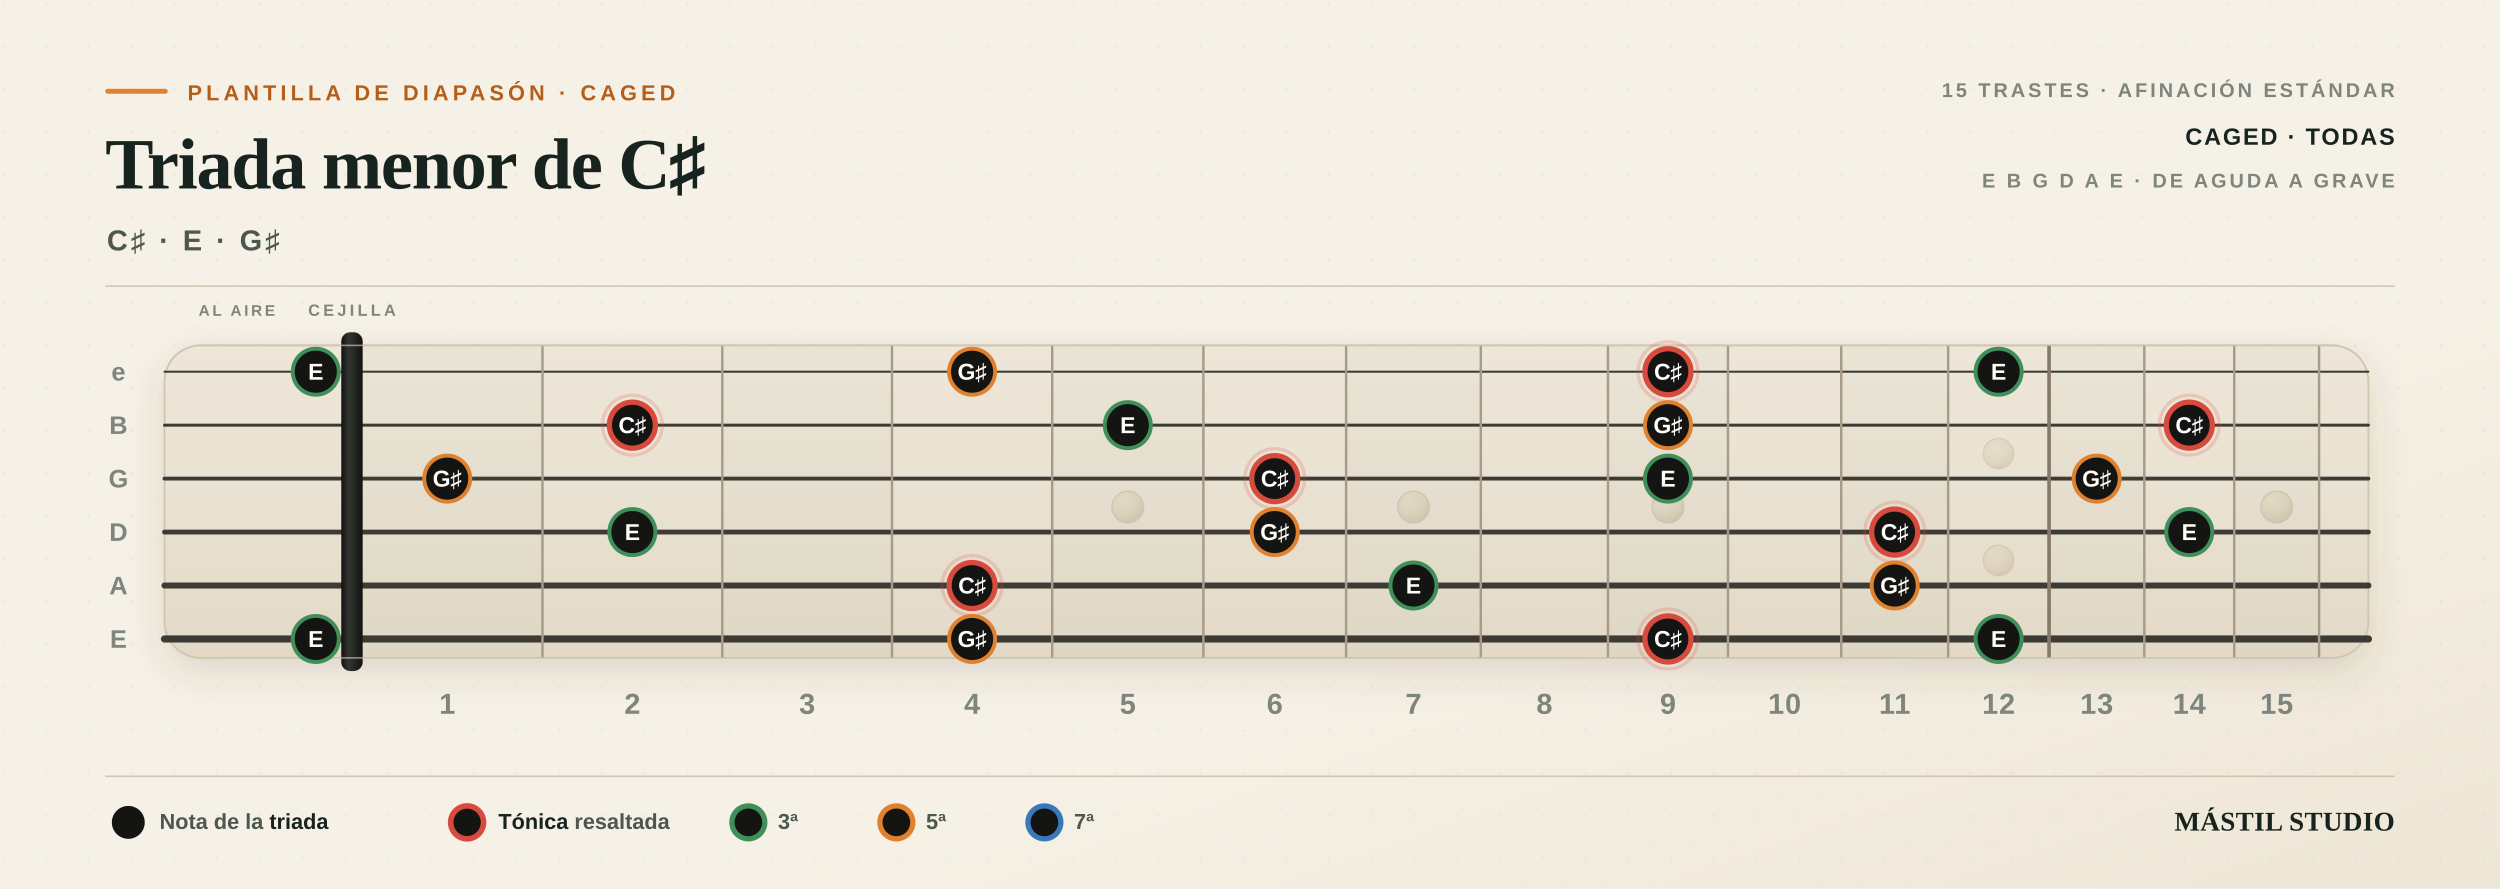
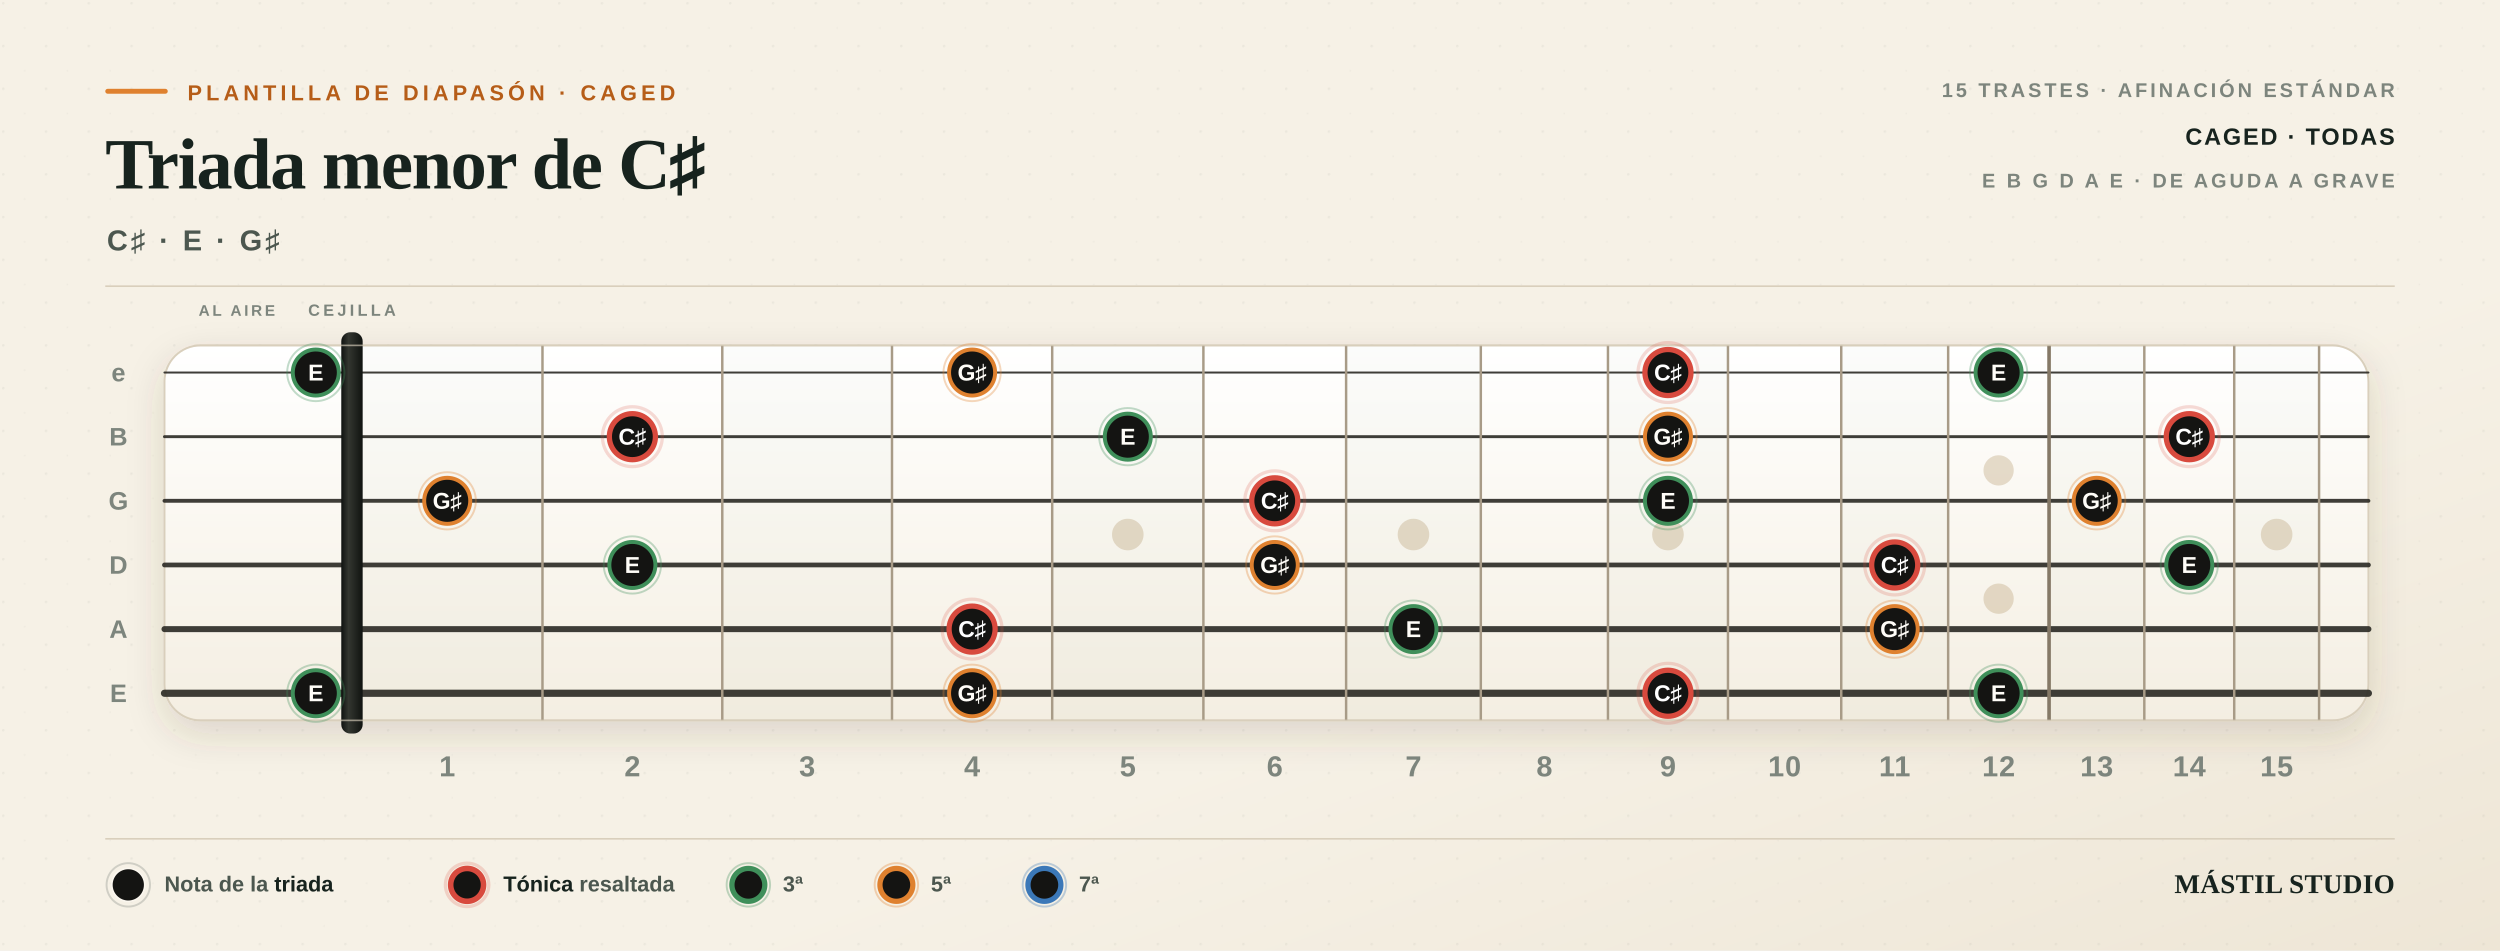
- <svg xmlns="http://www.w3.org/2000/svg" width="1520" height="540" viewBox="0 0 1520 540" role="img" aria-labelledby="dsh-title dsh-desc">
+ <svg xmlns="http://www.w3.org/2000/svg" width="1520" height="578" viewBox="0 0 1520 578" role="img" aria-labelledby="dsh-title dsh-desc">
  <defs>
    <linearGradient id="paper" x1="0" y1="0" x2="1" y2="1">
      <stop offset="0" stop-color="#f6f1e6" />
      <stop offset="0.64" stop-color="#f6f1e6" />
      <stop offset="1" stop-color="#eee6d6" />
    </linearGradient>
    <linearGradient id="board" x1="0" y1="0" x2="0" y2="1">
-       <stop offset="0" stop-color="#eee7d9" />
-       <stop offset="0.5" stop-color="#e9e1d1" />
-       <stop offset="1" stop-color="#e3d9c7" />
+       <stop offset="0" stop-color="#ffffff" />
+       <stop offset="0.5" stop-color="#faf7f0" />
+       <stop offset="1" stop-color="#f4eee2" />
    </linearGradient>
    <linearGradient id="capo" x1="0" y1="0" x2="1" y2="0">
      <stop offset="0" stop-color="#0f1210" />
      <stop offset="0.34" stop-color="#333630" />
      <stop offset="1" stop-color="#101310" />
    </linearGradient>
-     <radialGradient id="inlay-clay" cx="35%" cy="28%" r="74%">
-       <stop offset="0" stop-color="#d9c6a7" />
-       <stop offset="0.62" stop-color="#bda57f" />
-       <stop offset="1" stop-color="#947753" />
-     </radialGradient>
    <filter id="board-shadow" x="-10%" y="-20%" width="120%" height="150%">
      <feDropShadow dx="0" dy="8" stdDeviation="11" flood-color="#4a3c27" flood-opacity="0.15" />
    </filter>
    <pattern id="paper-grain" width="26" height="26" patternUnits="userSpaceOnUse">
      <circle cx="2" cy="2" r="0.8" fill="#17231e" opacity="0.045" />
      <circle cx="15" cy="17" r="0.55" fill="#17231e" opacity="0.035" />
    </pattern>
    <style>
      .eyebrow { font-family: "Segoe UI", Arial, sans-serif; font-size: 13.2px; font-weight: 700; letter-spacing: 2.5px; fill: #b65d18; }
      .title { font-family: Georgia, "Times New Roman", serif; font-weight: 700; fill: #17231e; letter-spacing: -0.8px; }
      .subtitle { font-family: "Segoe UI", Arial, sans-serif; font-size: 17.6px; font-weight: 600; letter-spacing: 1.8px; fill: #4c574f; }
      .meta { font-family: "Segoe UI", Arial, sans-serif; font-size: 12.1px; font-weight: 700; letter-spacing: 1.8px; fill: #7d857d; }
      .meta-strong { font-family: "Segoe UI", Arial, sans-serif; font-size: 14.3px; font-weight: 700; letter-spacing: 1.1px; fill: #17231e; }
-       .board-base { fill: url(#board); stroke: #d2c6b2; stroke-width: 1.2; filter: url(#board-shadow); }
+       .board-base { fill: url(#board); stroke: #d9cfbc; stroke-width: 1.2; filter: url(#board-shadow); }
      .fret-shade { fill: #17231e; opacity: 0.018; }
      .string { stroke: #2a2924; stroke-linecap: round; opacity: 0.9; }
      .string--inactive { opacity: 0.16; }
      .fret { stroke: #a89b87; stroke-width: 1.5; }
      .fret-twelfth { stroke: #857967; stroke-width: 2.2; }
-       .fret-marker { fill: url(#inlay-clay); stroke: #8d7350; stroke-width: 0.9; opacity: 0.24; }
-       .fret-marker--double { opacity: 0.2; }
+       .fret-marker { fill: #bda57f; stroke: none; opacity: 0.38; }
      .fret-number { font-family: "Segoe UI", Arial, sans-serif; font-size: 17.6px; font-weight: 600; fill: #7d857d; letter-spacing: 0.5px; }
      .string-label text { font-family: "Segoe UI", Arial, sans-serif; font-size: 15.4px; font-weight: 700; fill: #7d857d; letter-spacing: 0.5px; }
      .capo { fill: url(#capo); }
      .capo-label { font-family: "Segoe UI", Arial, sans-serif; font-size: 9.9px; font-weight: 700; letter-spacing: 2px; fill: #7d857d; }
      .open-label { font-family: "Segoe UI", Arial, sans-serif; font-size: 9.35px; font-weight: 700; letter-spacing: 1.6px; fill: #7d857d; }
      .note-disc { fill: #141412; stroke: #fbf7ef; stroke-width: 1; }
      .note-label { font-family: "Segoe UI", Arial, sans-serif; font-weight: 800; fill: #fffdf8; letter-spacing: -0.2px; }
      .root-halo { fill: none; stroke: #d84a3e; stroke-width: 2; opacity: 0.2; }
+       .note-halo { fill: none; stroke: #7d857d; stroke-width: 1.2; opacity: 0.32; }
      .is-root .note-disc { stroke: #d84a3e; stroke-width: 3.2; }
      .is-root .note-label { fill: #fff; }
      .role-third .note-disc { stroke: #3f8f5a; stroke-width: 2.4; }
      .role-fifth .note-disc { stroke: #df812f; stroke-width: 2.4; }
      .role-seventh .note-disc { stroke: #3b78b8; stroke-width: 2.4; }
+       .role-third .note-halo { stroke: #3f8f5a; }
+       .role-fifth .note-halo { stroke: #df812f; }
+       .role-seventh .note-halo { stroke: #3b78b8; }
      .note.is-context { opacity: 0.14; }
      .shape-hull { fill: #df812f; fill-opacity: 0.08; stroke: #df812f; stroke-width: 4.3; stroke-linejoin: round; }
      .shape-tag rect { fill: #fffaf0; stroke: #df812f; stroke-width: 1.5; }
      .shape-tag text { font-family: "Segoe UI", Arial, sans-serif; font-size: 11px; font-weight: 800; letter-spacing: 1.5px; fill: #b65d18; }
      .shape-tag--all rect { fill-opacity: 0.78; stroke-opacity: 0.72; }
      .shape-tag--all text { font-size: 9.9px; letter-spacing: 0.9px; fill: #4c574f; }
      .legend-text { font-family: "Segoe UI", Arial, sans-serif; font-size: 13.2px; font-weight: 600; fill: #4c574f; }
      .legend-strong { font-weight: 800; fill: #17231e; }
+       .legend-halo { fill: none; stroke: #7d857d; stroke-width: 1.2; opacity: 0.32; }
+       .legend-halo--third { stroke: #3f8f5a; }
+       .legend-halo--fifth { stroke: #df812f; }
+       .legend-halo--seventh { stroke: #3b78b8; }
      .footer-mark { font-family: Georgia, "Times New Roman", serif; font-size: 16.5px; font-weight: 700; fill: #17231e; letter-spacing: 0.2px; }
    </style>
  </defs>
-   <rect width="1520" height="540" fill="url(#paper)" />
-   <rect width="1520" height="540" fill="url(#paper-grain)" />
+   <rect width="1520" height="578" fill="url(#paper)" />
+   <rect width="1520" height="578" fill="url(#paper-grain)" />
  <g class="header">
    <rect x="64" y="54" width="38" height="3" rx="1.5" fill="#df812f" />
    <text class="eyebrow" x="114" y="61" font-size="13.2">PLANTILLA DE DIAPASÓN · CAGED</text>
    <text class="title" x="64" y="114.6" font-size="44">Triada menor de C♯</text>
    <text class="subtitle" x="65" y="152.24" font-size="17.6">C♯ · E · G♯</text>
    <text class="meta" x="1456" y="59" text-anchor="end" font-size="12.1">15 TRASTES · AFINACIÓN ESTÁNDAR</text>
    <text class="meta-strong" x="1456" y="88" text-anchor="end" font-size="14.3">CAGED · TODAS</text>
    <text class="meta" x="1456" y="114" text-anchor="end" font-size="12.1">E B G D A E · DE AGUDA A GRAVE</text>
-     <line x1="64" y1="174" x2="1456" y2="174" stroke="#d2c6b2" stroke-width="1" />
+     <line x1="64" y1="174" x2="1456" y2="174" stroke="#d9cfbc" stroke-width="1" />
  </g>
  <g class="neck">
-     <rect class="board-base" x="100" y="210" width="1340" height="190" rx="22" />
-     <rect class="fret-shade" x="214" y="210" width="115.825" height="190" />
-     <rect class="fret-shade" x="439.148" y="210" width="103.188" height="190" />
-     <rect class="fret-shade" x="639.733" y="210" width="91.93" height="190" />
-     <rect class="fret-shade" x="818.433" y="210" width="81.9" height="190" />
-     <rect class="fret-shade" x="977.637" y="210" width="72.965" height="190" />
-     <rect class="fret-shade" x="1119.472" y="210" width="65.004" height="190" />
-     <rect class="fret-shade" x="1245.832" y="210" width="57.912" height="190" />
-     <rect class="fret-shade" x="1358.406" y="210" width="51.594" height="190" />
-     <circle class="fret-marker" cx="685.698" cy="308.25" r="9.6" />
-     <circle class="fret-marker" cx="859.383" cy="308.25" r="9.6" />
-     <circle class="fret-marker" cx="1014.119" cy="308.25" r="9.6" />
-     <circle class="fret-marker" cx="1384.203" cy="308.25" r="9.6" />
-     <circle class="fret-marker fret-marker--double" cx="1215.154" cy="275.75" r="9.2" />
-     <circle class="fret-marker fret-marker--double" cx="1215.154" cy="340.75" r="9.2" />
-     <line class="string " x1="100" y1="226" x2="1440" y2="226" stroke-width="1.25" />
-     <line class="string " x1="100" y1="258.5" x2="1440" y2="258.5" stroke-width="1.8" />
-     <line class="string " x1="100" y1="291" x2="1440" y2="291" stroke-width="2.35" />
-     <line class="string " x1="100" y1="323.5" x2="1440" y2="323.5" stroke-width="2.9" />
-     <line class="string " x1="100" y1="356" x2="1440" y2="356" stroke-width="3.65" />
-     <line class="string " x1="100" y1="388.5" x2="1440" y2="388.5" stroke-width="4.35" />
-     <line class="fret " x1="329.825" y1="210" x2="329.825" y2="400" />
-     <line class="fret " x1="439.148" y1="210" x2="439.148" y2="400" />
-     <line class="fret " x1="542.336" y1="210" x2="542.336" y2="400" />
-     <line class="fret " x1="639.733" y1="210" x2="639.733" y2="400" />
-     <line class="fret " x1="731.663" y1="210" x2="731.663" y2="400" />
-     <line class="fret " x1="818.433" y1="210" x2="818.433" y2="400" />
-     <line class="fret " x1="900.333" y1="210" x2="900.333" y2="400" />
-     <line class="fret " x1="977.637" y1="210" x2="977.637" y2="400" />
-     <line class="fret " x1="1050.602" y1="210" x2="1050.602" y2="400" />
-     <line class="fret " x1="1119.472" y1="210" x2="1119.472" y2="400" />
-     <line class="fret " x1="1184.476" y1="210" x2="1184.476" y2="400" />
-     <line class="fret fret-twelfth" x1="1245.832" y1="210" x2="1245.832" y2="400" />
-     <line class="fret " x1="1303.744" y1="210" x2="1303.744" y2="400" />
-     <line class="fret " x1="1358.406" y1="210" x2="1358.406" y2="400" />
-     <line class="fret " x1="1410" y1="210" x2="1410" y2="400" />
-     <rect class="capo" x="207.5" y="202" width="13" height="206" rx="5.5" />
-     <line x1="118" y1="210" x2="1422" y2="210" stroke="#d2c6b2" stroke-width="1" opacity="0.65" />
-     <line x1="118" y1="400" x2="1422" y2="400" stroke="#d2c6b2" stroke-width="1" opacity="0.65" />
-     <g class="note role-third" transform="translate(192 226)">
-       <circle class="note-disc" r="14" />
-       <text class="note-label" text-anchor="middle" dominant-baseline="central" font-size="14">E</text>
-     </g>
-     <g class="note role-third" transform="translate(192 388.5)">
-       <circle class="note-disc" r="14" />
-       <text class="note-label" text-anchor="middle" dominant-baseline="central" font-size="14">E</text>
-     </g>
-     <g class="note role-fifth" transform="translate(591.0345 226)">
-       <circle class="note-disc" r="14" />
-       <text class="note-label" text-anchor="middle" dominant-baseline="central" font-size="14">G♯</text>
-     </g>
-     <g class="note is-root" transform="translate(1014.119 226)">
-       <circle class="root-halo" r="18.2" />
-       <circle class="note-disc" r="14" />
-       <text class="note-label" text-anchor="middle" dominant-baseline="central" font-size="14">C♯</text>
-     </g>
-     <g class="note role-third" transform="translate(1215.154 226)">
-       <circle class="note-disc" r="14" />
-       <text class="note-label" text-anchor="middle" dominant-baseline="central" font-size="14">E</text>
-     </g>
-     <g class="note is-root" transform="translate(384.4864 258.5)">
-       <circle class="root-halo" r="18.2" />
-       <circle class="note-disc" r="14" />
-       <text class="note-label" text-anchor="middle" dominant-baseline="central" font-size="14">C♯</text>
-     </g>
-     <g class="note role-third" transform="translate(685.6977 258.5)">
-       <circle class="note-disc" r="14" />
-       <text class="note-label" text-anchor="middle" dominant-baseline="central" font-size="14">E</text>
-     </g>
-     <g class="note role-fifth" transform="translate(1014.119 258.5)">
-       <circle class="note-disc" r="14" />
-       <text class="note-label" text-anchor="middle" dominant-baseline="central" font-size="14">G♯</text>
-     </g>
-     <g class="note is-root" transform="translate(1331.075 258.5)">
-       <circle class="root-halo" r="18.2" />
-       <circle class="note-disc" r="14" />
-       <text class="note-label" text-anchor="middle" dominant-baseline="central" font-size="14">C♯</text>
-     </g>
-     <g class="note role-fifth" transform="translate(271.9123 291)">
-       <circle class="note-disc" r="14" />
-       <text class="note-label" text-anchor="middle" dominant-baseline="central" font-size="14">G♯</text>
-     </g>
-     <g class="note is-root" transform="translate(775.0479 291)">
-       <circle class="root-halo" r="18.2" />
-       <circle class="note-disc" r="14" />
-       <text class="note-label" text-anchor="middle" dominant-baseline="central" font-size="14">C♯</text>
-     </g>
-     <g class="note role-third" transform="translate(1014.119 291)">
-       <circle class="note-disc" r="14" />
-       <text class="note-label" text-anchor="middle" dominant-baseline="central" font-size="14">E</text>
-     </g>
-     <g class="note role-fifth" transform="translate(1274.788 291)">
-       <circle class="note-disc" r="14" />
-       <text class="note-label" text-anchor="middle" dominant-baseline="central" font-size="14">G♯</text>
-     </g>
-     <g class="note role-third" transform="translate(384.4864 323.5)">
-       <circle class="note-disc" r="14" />
-       <text class="note-label" text-anchor="middle" dominant-baseline="central" font-size="14">E</text>
-     </g>
-     <g class="note role-fifth" transform="translate(775.0479 323.5)">
-       <circle class="note-disc" r="14" />
-       <text class="note-label" text-anchor="middle" dominant-baseline="central" font-size="14">G♯</text>
-     </g>
-     <g class="note is-root" transform="translate(1151.974 323.5)">
-       <circle class="root-halo" r="18.2" />
-       <circle class="note-disc" r="14" />
-       <text class="note-label" text-anchor="middle" dominant-baseline="central" font-size="14">C♯</text>
-     </g>
-     <g class="note role-third" transform="translate(1331.075 323.5)">
-       <circle class="note-disc" r="14" />
-       <text class="note-label" text-anchor="middle" dominant-baseline="central" font-size="14">E</text>
-     </g>
-     <g class="note is-root" transform="translate(591.0345 356)">
-       <circle class="root-halo" r="18.2" />
-       <circle class="note-disc" r="14" />
-       <text class="note-label" text-anchor="middle" dominant-baseline="central" font-size="14">C♯</text>
-     </g>
-     <g class="note role-third" transform="translate(859.3833 356)">
-       <circle class="note-disc" r="14" />
-       <text class="note-label" text-anchor="middle" dominant-baseline="central" font-size="14">E</text>
-     </g>
-     <g class="note role-fifth" transform="translate(1151.974 356)">
-       <circle class="note-disc" r="14" />
-       <text class="note-label" text-anchor="middle" dominant-baseline="central" font-size="14">G♯</text>
-     </g>
-     <g class="note role-fifth" transform="translate(591.0345 388.5)">
-       <circle class="note-disc" r="14" />
-       <text class="note-label" text-anchor="middle" dominant-baseline="central" font-size="14">G♯</text>
-     </g>
-     <g class="note is-root" transform="translate(1014.119 388.5)">
-       <circle class="root-halo" r="18.2" />
-       <circle class="note-disc" r="14" />
-       <text class="note-label" text-anchor="middle" dominant-baseline="central" font-size="14">C♯</text>
-     </g>
-     <g class="note role-third" transform="translate(1215.154 388.5)">
-       <circle class="note-disc" r="14" />
-       <text class="note-label" text-anchor="middle" dominant-baseline="central" font-size="14">E</text>
-     </g>
-     <g class="string-label" opacity="1">
-       <text x="72" y="226" text-anchor="middle" dominant-baseline="central">e</text>
-     </g>
-     <g class="string-label" opacity="1">
-       <text x="72" y="258.5" text-anchor="middle" dominant-baseline="central">B</text>
-     </g>
-     <g class="string-label" opacity="1">
-       <text x="72" y="291" text-anchor="middle" dominant-baseline="central">G</text>
-     </g>
-     <g class="string-label" opacity="1">
-       <text x="72" y="323.5" text-anchor="middle" dominant-baseline="central">D</text>
-     </g>
-     <g class="string-label" opacity="1">
-       <text x="72" y="356" text-anchor="middle" dominant-baseline="central">A</text>
-     </g>
-     <g class="string-label" opacity="1">
-       <text x="72" y="388.5" text-anchor="middle" dominant-baseline="central">E</text>
+     <rect class="board-base" x="100" y="210" width="1340" height="228" rx="22" />
+     <rect class="fret-shade" x="214" y="210" width="115.825" height="228" />
+     <rect class="fret-shade" x="439.148" y="210" width="103.188" height="228" />
+     <rect class="fret-shade" x="639.733" y="210" width="91.93" height="228" />
+     <rect class="fret-shade" x="818.433" y="210" width="81.9" height="228" />
+     <rect class="fret-shade" x="977.637" y="210" width="72.965" height="228" />
+     <rect class="fret-shade" x="1119.472" y="210" width="65.004" height="228" />
+     <rect class="fret-shade" x="1245.832" y="210" width="57.912" height="228" />
+     <rect class="fret-shade" x="1358.406" y="210" width="51.594" height="228" />
+     <circle class="fret-marker" cx="685.698" cy="325" r="9.6" />
+     <circle class="fret-marker" cx="859.383" cy="325" r="9.6" />
+     <circle class="fret-marker" cx="1014.119" cy="325" r="9.6" />
+     <circle class="fret-marker" cx="1384.203" cy="325" r="9.6" />
+     <circle class="fret-marker fret-marker--double" cx="1215.154" cy="286" r="9.2" />
+     <circle class="fret-marker fret-marker--double" cx="1215.154" cy="364" r="9.2" />
+     <line class="string " x1="100" y1="226.5" x2="1440" y2="226.5" stroke-width="1.25" />
+     <line class="string " x1="100" y1="265.5" x2="1440" y2="265.5" stroke-width="1.8" />
+     <line class="string " x1="100" y1="304.5" x2="1440" y2="304.5" stroke-width="2.35" />
+     <line class="string " x1="100" y1="343.5" x2="1440" y2="343.5" stroke-width="2.9" />
+     <line class="string " x1="100" y1="382.5" x2="1440" y2="382.5" stroke-width="3.65" />
+     <line class="string " x1="100" y1="421.5" x2="1440" y2="421.5" stroke-width="4.35" />
+     <line class="fret " x1="329.825" y1="210" x2="329.825" y2="438" />
+     <line class="fret " x1="439.148" y1="210" x2="439.148" y2="438" />
+     <line class="fret " x1="542.336" y1="210" x2="542.336" y2="438" />
+     <line class="fret " x1="639.733" y1="210" x2="639.733" y2="438" />
+     <line class="fret " x1="731.663" y1="210" x2="731.663" y2="438" />
+     <line class="fret " x1="818.433" y1="210" x2="818.433" y2="438" />
+     <line class="fret " x1="900.333" y1="210" x2="900.333" y2="438" />
+     <line class="fret " x1="977.637" y1="210" x2="977.637" y2="438" />
+     <line class="fret " x1="1050.602" y1="210" x2="1050.602" y2="438" />
+     <line class="fret " x1="1119.472" y1="210" x2="1119.472" y2="438" />
+     <line class="fret " x1="1184.476" y1="210" x2="1184.476" y2="438" />
+     <line class="fret fret-twelfth" x1="1245.832" y1="210" x2="1245.832" y2="438" />
+     <line class="fret " x1="1303.744" y1="210" x2="1303.744" y2="438" />
+     <line class="fret " x1="1358.406" y1="210" x2="1358.406" y2="438" />
+     <line class="fret " x1="1410" y1="210" x2="1410" y2="438" />
+     <rect class="capo" x="207.5" y="202" width="13" height="244" rx="5.5" />
+     <line x1="118" y1="210" x2="1422" y2="210" stroke="#d9cfbc" stroke-width="1" opacity="0.65" />
+     <line x1="118" y1="438" x2="1422" y2="438" stroke="#d9cfbc" stroke-width="1" opacity="0.65" />
+     <g class="note role-third" transform="translate(192 226.5)">
+       <circle class="note-halo" r="17.4" />
+       <circle class="note-disc" r="14" />
+       <text class="note-label" text-anchor="middle" dominant-baseline="central" font-size="14">E</text>
+     </g>
+     <g class="note role-third" transform="translate(192 421.5)">
+       <circle class="note-halo" r="17.4" />
+       <circle class="note-disc" r="14" />
+       <text class="note-label" text-anchor="middle" dominant-baseline="central" font-size="14">E</text>
+     </g>
+     <g class="note role-fifth" transform="translate(591.0345 226.5)">
+       <circle class="note-halo" r="17.4" />
+       <circle class="note-disc" r="14" />
+       <text class="note-label" text-anchor="middle" dominant-baseline="central" font-size="14">G♯</text>
+     </g>
+     <g class="note is-root" transform="translate(1014.119 226.5)">
+       <circle class="root-halo" r="18.2" />
+       <circle class="note-disc" r="14" />
+       <text class="note-label" text-anchor="middle" dominant-baseline="central" font-size="14">C♯</text>
+     </g>
+     <g class="note role-third" transform="translate(1215.154 226.5)">
+       <circle class="note-halo" r="17.4" />
+       <circle class="note-disc" r="14" />
+       <text class="note-label" text-anchor="middle" dominant-baseline="central" font-size="14">E</text>
+     </g>
+     <g class="note is-root" transform="translate(384.4864 265.5)">
+       <circle class="root-halo" r="18.2" />
+       <circle class="note-disc" r="14" />
+       <text class="note-label" text-anchor="middle" dominant-baseline="central" font-size="14">C♯</text>
+     </g>
+     <g class="note role-third" transform="translate(685.6977 265.5)">
+       <circle class="note-halo" r="17.4" />
+       <circle class="note-disc" r="14" />
+       <text class="note-label" text-anchor="middle" dominant-baseline="central" font-size="14">E</text>
+     </g>
+     <g class="note role-fifth" transform="translate(1014.119 265.5)">
+       <circle class="note-halo" r="17.4" />
+       <circle class="note-disc" r="14" />
+       <text class="note-label" text-anchor="middle" dominant-baseline="central" font-size="14">G♯</text>
+     </g>
+     <g class="note is-root" transform="translate(1331.075 265.5)">
+       <circle class="root-halo" r="18.2" />
+       <circle class="note-disc" r="14" />
+       <text class="note-label" text-anchor="middle" dominant-baseline="central" font-size="14">C♯</text>
+     </g>
+     <g class="note role-fifth" transform="translate(271.9123 304.5)">
+       <circle class="note-halo" r="17.4" />
+       <circle class="note-disc" r="14" />
+       <text class="note-label" text-anchor="middle" dominant-baseline="central" font-size="14">G♯</text>
+     </g>
+     <g class="note is-root" transform="translate(775.0479 304.5)">
+       <circle class="root-halo" r="18.2" />
+       <circle class="note-disc" r="14" />
+       <text class="note-label" text-anchor="middle" dominant-baseline="central" font-size="14">C♯</text>
+     </g>
+     <g class="note role-third" transform="translate(1014.119 304.5)">
+       <circle class="note-halo" r="17.4" />
+       <circle class="note-disc" r="14" />
+       <text class="note-label" text-anchor="middle" dominant-baseline="central" font-size="14">E</text>
+     </g>
+     <g class="note role-fifth" transform="translate(1274.788 304.5)">
+       <circle class="note-halo" r="17.4" />
+       <circle class="note-disc" r="14" />
+       <text class="note-label" text-anchor="middle" dominant-baseline="central" font-size="14">G♯</text>
+     </g>
+     <g class="note role-third" transform="translate(384.4864 343.5)">
+       <circle class="note-halo" r="17.4" />
+       <circle class="note-disc" r="14" />
+       <text class="note-label" text-anchor="middle" dominant-baseline="central" font-size="14">E</text>
+     </g>
+     <g class="note role-fifth" transform="translate(775.0479 343.5)">
+       <circle class="note-halo" r="17.4" />
+       <circle class="note-disc" r="14" />
+       <text class="note-label" text-anchor="middle" dominant-baseline="central" font-size="14">G♯</text>
+     </g>
+     <g class="note is-root" transform="translate(1151.974 343.5)">
+       <circle class="root-halo" r="18.2" />
+       <circle class="note-disc" r="14" />
+       <text class="note-label" text-anchor="middle" dominant-baseline="central" font-size="14">C♯</text>
+     </g>
+     <g class="note role-third" transform="translate(1331.075 343.5)">
+       <circle class="note-halo" r="17.4" />
+       <circle class="note-disc" r="14" />
+       <text class="note-label" text-anchor="middle" dominant-baseline="central" font-size="14">E</text>
+     </g>
+     <g class="note is-root" transform="translate(591.0345 382.5)">
+       <circle class="root-halo" r="18.2" />
+       <circle class="note-disc" r="14" />
+       <text class="note-label" text-anchor="middle" dominant-baseline="central" font-size="14">C♯</text>
+     </g>
+     <g class="note role-third" transform="translate(859.3833 382.5)">
+       <circle class="note-halo" r="17.4" />
+       <circle class="note-disc" r="14" />
+       <text class="note-label" text-anchor="middle" dominant-baseline="central" font-size="14">E</text>
+     </g>
+     <g class="note role-fifth" transform="translate(1151.974 382.5)">
+       <circle class="note-halo" r="17.4" />
+       <circle class="note-disc" r="14" />
+       <text class="note-label" text-anchor="middle" dominant-baseline="central" font-size="14">G♯</text>
+     </g>
+     <g class="note role-fifth" transform="translate(591.0345 421.5)">
+       <circle class="note-halo" r="17.4" />
+       <circle class="note-disc" r="14" />
+       <text class="note-label" text-anchor="middle" dominant-baseline="central" font-size="14">G♯</text>
+     </g>
+     <g class="note is-root" transform="translate(1014.119 421.5)">
+       <circle class="root-halo" r="18.2" />
+       <circle class="note-disc" r="14" />
+       <text class="note-label" text-anchor="middle" dominant-baseline="central" font-size="14">C♯</text>
+     </g>
+     <g class="note role-third" transform="translate(1215.154 421.5)">
+       <circle class="note-halo" r="17.4" />
+       <circle class="note-disc" r="14" />
+       <text class="note-label" text-anchor="middle" dominant-baseline="central" font-size="14">E</text>
+     </g>
+     <g class="string-label" opacity="1">
+       <text x="72" y="226.5" text-anchor="middle" dominant-baseline="central">e</text>
+     </g>
+     <g class="string-label" opacity="1">
+       <text x="72" y="265.5" text-anchor="middle" dominant-baseline="central">B</text>
+     </g>
+     <g class="string-label" opacity="1">
+       <text x="72" y="304.5" text-anchor="middle" dominant-baseline="central">G</text>
+     </g>
+     <g class="string-label" opacity="1">
+       <text x="72" y="343.5" text-anchor="middle" dominant-baseline="central">D</text>
+     </g>
+     <g class="string-label" opacity="1">
+       <text x="72" y="382.5" text-anchor="middle" dominant-baseline="central">A</text>
+     </g>
+     <g class="string-label" opacity="1">
+       <text x="72" y="421.5" text-anchor="middle" dominant-baseline="central">E</text>
    </g>
    <text class="capo-label" x="214" y="192" text-anchor="middle">CEJILLA</text>
    <text class="open-label" x="144" y="192" text-anchor="middle">AL AIRE</text>
  </g>
  <g class="fret-numbers">
-     <text class="fret-number" x="271.912" y="434" text-anchor="middle">1</text>
-     <text class="fret-number" x="384.486" y="434" text-anchor="middle">2</text>
-     <text class="fret-number" x="490.742" y="434" text-anchor="middle">3</text>
-     <text class="fret-number" x="591.035" y="434" text-anchor="middle">4</text>
-     <text class="fret-number" x="685.698" y="434" text-anchor="middle">5</text>
-     <text class="fret-number" x="775.048" y="434" text-anchor="middle">6</text>
-     <text class="fret-number" x="859.383" y="434" text-anchor="middle">7</text>
-     <text class="fret-number" x="938.985" y="434" text-anchor="middle">8</text>
-     <text class="fret-number" x="1014.119" y="434" text-anchor="middle">9</text>
-     <text class="fret-number" x="1085.037" y="434" text-anchor="middle">10</text>
-     <text class="fret-number" x="1151.974" y="434" text-anchor="middle">11</text>
-     <text class="fret-number" x="1215.154" y="434" text-anchor="middle">12</text>
-     <text class="fret-number" x="1274.788" y="434" text-anchor="middle">13</text>
-     <text class="fret-number" x="1331.075" y="434" text-anchor="middle">14</text>
-     <text class="fret-number" x="1384.203" y="434" text-anchor="middle">15</text>
+     <text class="fret-number" x="271.912" y="472" text-anchor="middle">1</text>
+     <text class="fret-number" x="384.486" y="472" text-anchor="middle">2</text>
+     <text class="fret-number" x="490.742" y="472" text-anchor="middle">3</text>
+     <text class="fret-number" x="591.035" y="472" text-anchor="middle">4</text>
+     <text class="fret-number" x="685.698" y="472" text-anchor="middle">5</text>
+     <text class="fret-number" x="775.048" y="472" text-anchor="middle">6</text>
+     <text class="fret-number" x="859.383" y="472" text-anchor="middle">7</text>
+     <text class="fret-number" x="938.985" y="472" text-anchor="middle">8</text>
+     <text class="fret-number" x="1014.119" y="472" text-anchor="middle">9</text>
+     <text class="fret-number" x="1085.037" y="472" text-anchor="middle">10</text>
+     <text class="fret-number" x="1151.974" y="472" text-anchor="middle">11</text>
+     <text class="fret-number" x="1215.154" y="472" text-anchor="middle">12</text>
+     <text class="fret-number" x="1274.788" y="472" text-anchor="middle">13</text>
+     <text class="fret-number" x="1331.075" y="472" text-anchor="middle">14</text>
+     <text class="fret-number" x="1384.203" y="472" text-anchor="middle">15</text>
  </g>
  <g class="footer">
-     <line x1="64" y1="472" x2="1456" y2="472" stroke="#d2c6b2" stroke-width="1" />
-     <g transform="translate(78 500)">
-       <circle cx="0" cy="0" r="10" fill="#141412" />
-       <text class="legend-text" x="19" y="4">Nota de la <tspan class="legend-strong">triada</tspan>
+     <line x1="64" y1="510" x2="1456" y2="510" stroke="#d9cfbc" stroke-width="1" />
+     <g transform="translate(78 538)">
+       <circle class="legend-halo" cx="0" cy="0" r="13.2" />
+       <circle cx="0" cy="0" r="10" fill="#141412" stroke="#fbf7ef" stroke-width="1" />
+       <text class="legend-text" x="22" y="4">Nota de la <tspan class="legend-strong">triada</tspan>
      </text>
    </g>
-     <g transform="translate(284 500)">
+     <g transform="translate(284 538)">
+       <circle cx="0" cy="0" r="13.2" fill="none" stroke="#d84a3e" stroke-width="2" opacity="0.2" />
      <circle cx="0" cy="0" r="10" fill="#141412" stroke="#d84a3e" stroke-width="3.4" />
-       <text class="legend-text" x="19" y="4">
+       <text class="legend-text" x="22" y="4">
        <tspan class="legend-strong">Tónica</tspan> resaltada</text>
    </g>
-     <g transform="translate(455 500)">
+     <g transform="translate(455 538)">
+       <circle class="legend-halo legend-halo--third" cx="0" cy="0" r="13.2" />
      <circle cx="0" cy="0" r="10" fill="#141412" stroke="#3f8f5a" stroke-width="3.2" />
-       <text class="legend-text" x="18" y="4">3ª</text>
-     </g>
-     <g transform="translate(545 500)">
+       <text class="legend-text" x="21" y="4">3ª</text>
+     </g>
+     <g transform="translate(545 538)">
+       <circle class="legend-halo legend-halo--fifth" cx="0" cy="0" r="13.2" />
      <circle cx="0" cy="0" r="10" fill="#141412" stroke="#df812f" stroke-width="3.2" />
-       <text class="legend-text" x="18" y="4">5ª</text>
-     </g>
-     <g transform="translate(635 500)">
+       <text class="legend-text" x="21" y="4">5ª</text>
+     </g>
+     <g transform="translate(635 538)">
+       <circle class="legend-halo legend-halo--seventh" cx="0" cy="0" r="13.2" />
      <circle cx="0" cy="0" r="10" fill="#141412" stroke="#3b78b8" stroke-width="3.2" />
-       <text class="legend-text" x="18" y="4">7ª</text>
-     </g>
-     <text class="footer-mark" x="1456" y="505" text-anchor="end">MÁSTIL STUDIO</text>
+       <text class="legend-text" x="21" y="4">7ª</text>
+     </g>
+     <text class="footer-mark" x="1456" y="543" text-anchor="end">MÁSTIL STUDIO</text>
  </g>
</svg>
